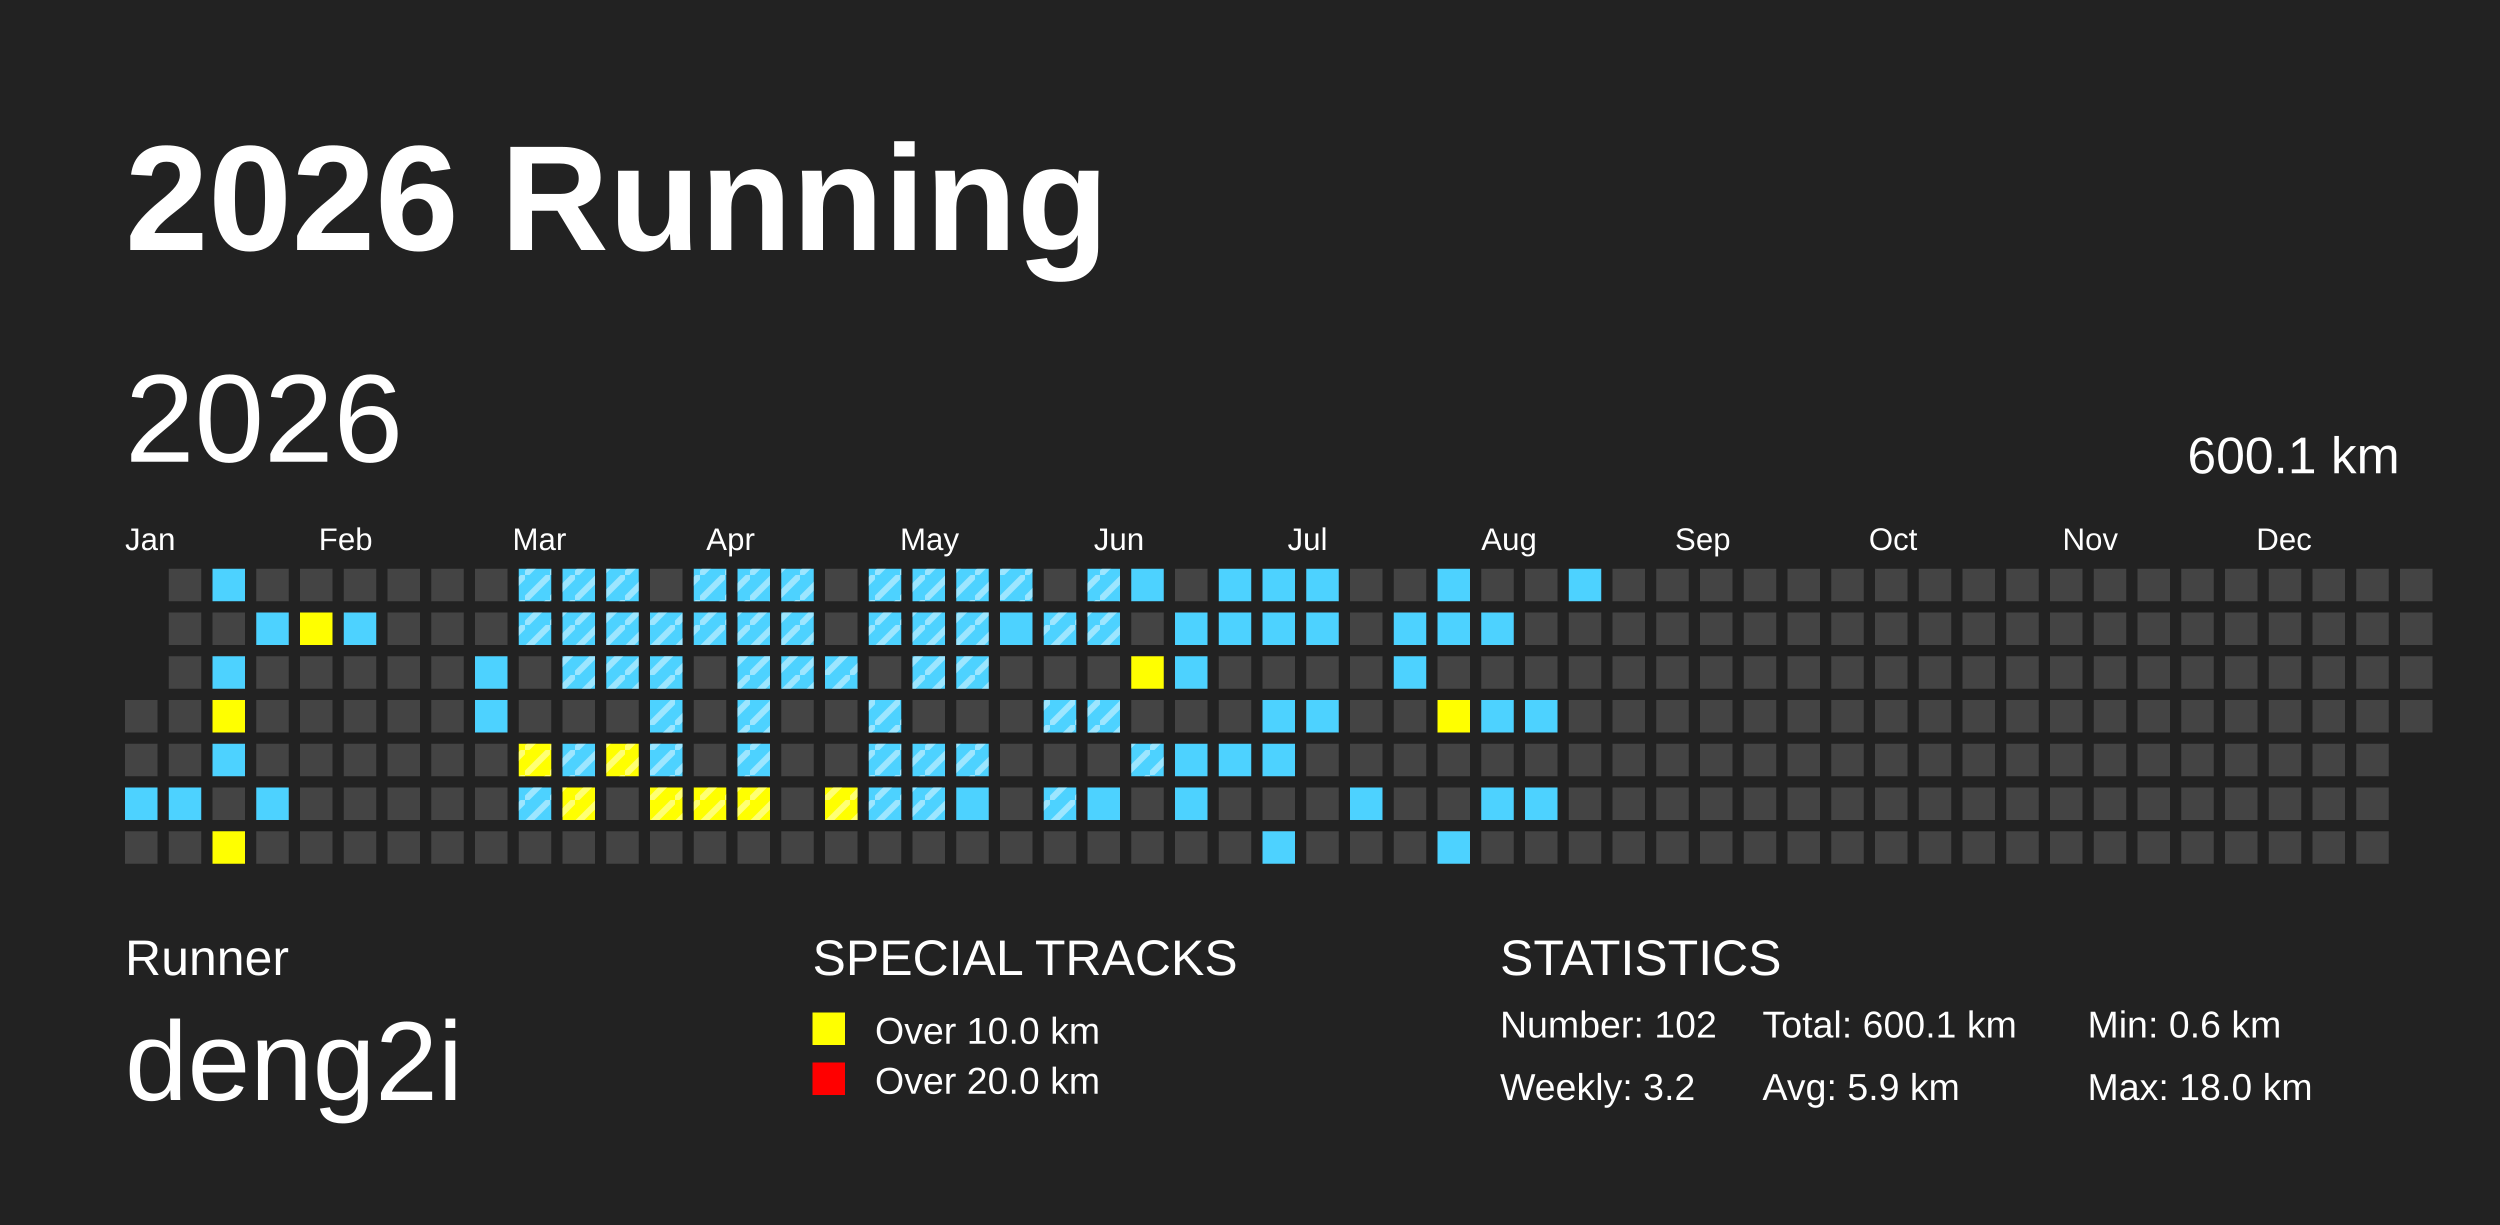
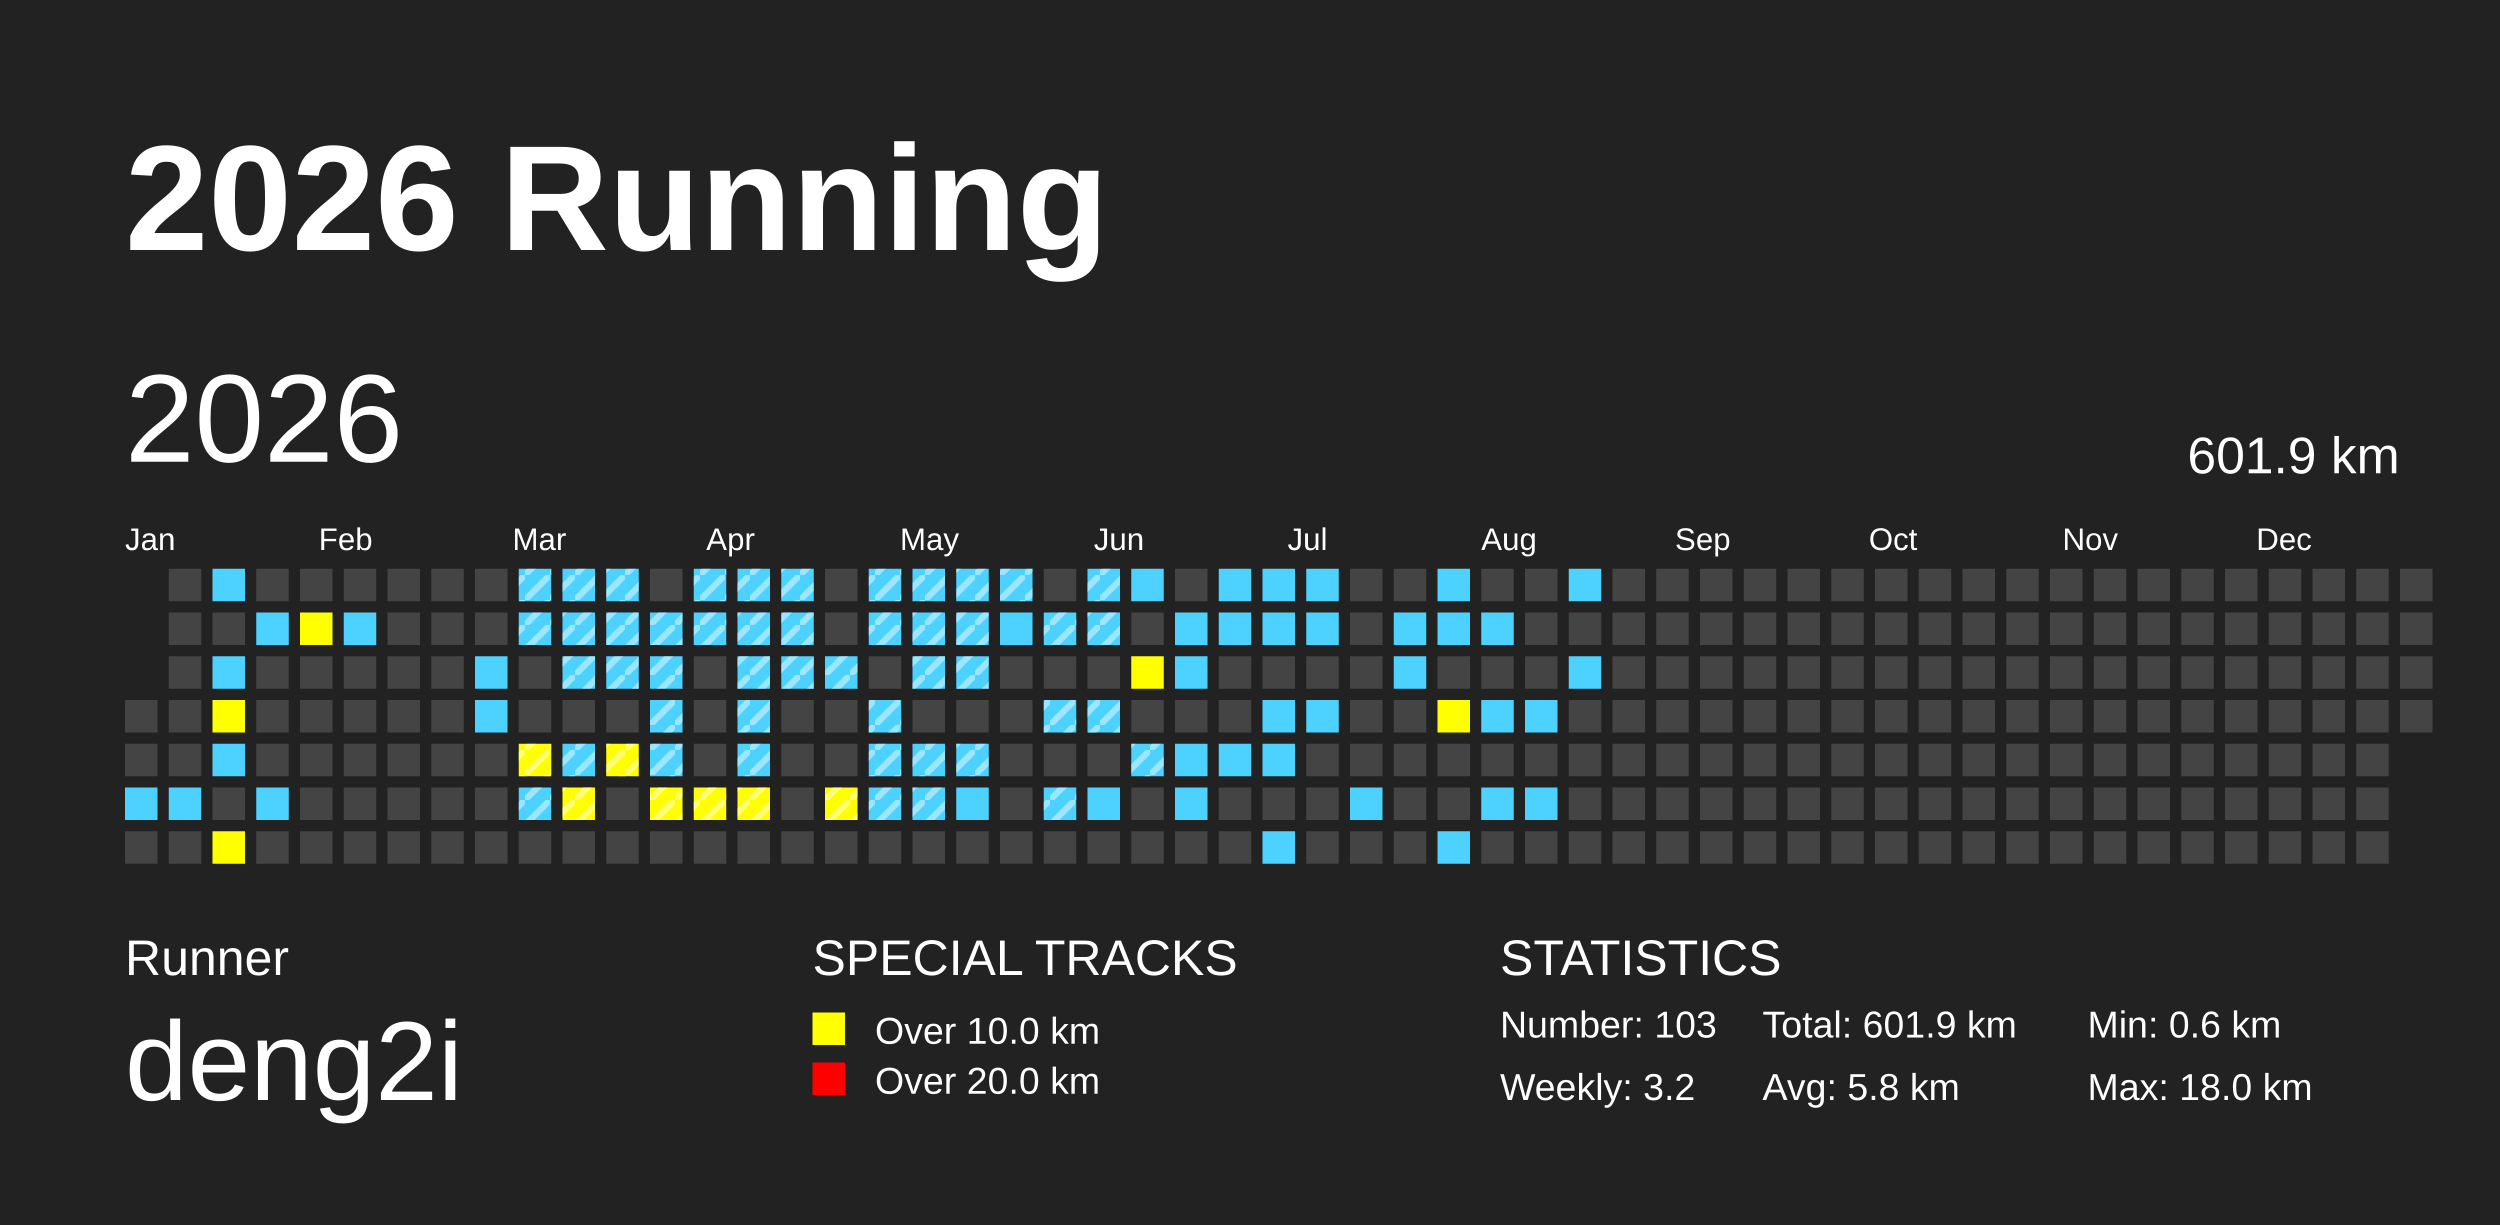
<svg xmlns="http://www.w3.org/2000/svg" baseProfile="full" height="98mm" version="1.1" viewBox="0,0,200,98" width="200mm">
  <defs>
    <pattern height="2" id="indoor-stripe" patternUnits="userSpaceOnUse" width="2">
      <line stroke="white" stroke-opacity="0.45" stroke-width="0.5" x1="0" x2="2" y1="2" y2="0" />
    </pattern>
  </defs>
  <rect fill="#222222" height="98" width="200" x="0" y="0" />
  <text fill="#FFFFFF" style="font-size:12px; font-family:Arial; font-weight:bold;" x="10" y="20">2026 Running</text>
  <text fill="#FFFFFF" style="font-size:4px; font-family:Arial" x="10" y="78">Runner</text>
  <text fill="#FFFFFF" style="font-size:9px; font-family:Arial" x="10" y="88">deng2i</text>
  <text fill="#FFFFFF" style="font-size:4px; font-family:Arial" x="65" y="78">SPECIAL TRACKS</text>
  <rect fill="yellow" height="2.6" width="2.6" x="65" y="81" />
  <text fill="#FFFFFF" style="font-size:3px; font-family:Arial" x="70" y="83.5">Over 10.0 km</text>
  <rect fill="red" height="2.6" width="2.6" x="65" y="85" />
  <text fill="#FFFFFF" style="font-size:3px; font-family:Arial" x="70" y="87.5">Over 20.0 km</text>
  <text fill="#FFFFFF" style="font-size:4px; font-family:Arial" x="120" y="78">STATISTICS</text>
-   <text fill="#FFFFFF" style="font-size:3px; font-family:Arial" x="120" y="83">Number: 102</text>
+   <text fill="#FFFFFF" style="font-size:3px; font-family:Arial" x="120" y="83">Number: 103</text>
  <text fill="#FFFFFF" style="font-size:3px; font-family:Arial" x="120" y="88">Weekly: 3.2</text>
-   <text fill="#FFFFFF" style="font-size:3px; font-family:Arial" x="141" y="83">Total: 600.1 km</text>
-   <text fill="#FFFFFF" style="font-size:3px; font-family:Arial" x="141" y="88">Avg: 5.9 km</text>
+   <text fill="#FFFFFF" style="font-size:3px; font-family:Arial" x="141" y="83">Total: 601.9 km</text>
+   <text fill="#FFFFFF" style="font-size:3px; font-family:Arial" x="141" y="88">Avg: 5.8 km</text>
  <text fill="#FFFFFF" style="font-size:3px; font-family:Arial" x="167" y="83">Min: 0.6 km</text>
  <text fill="#FFFFFF" style="font-size:3px; font-family:Arial" x="167" y="88">Max: 18.0 km</text>
  <text dominant-baseline="hanging" fill="#FFFFFF" style="font-size:10.0px; font-family:Arial;" x="10" y="30">2026</text>
-   <text dominant-baseline="hanging" fill="#FFFFFF" style="font-size:4.125px; font-family:Arial;" x="175" y="35">600.1 km</text>
+   <text dominant-baseline="hanging" fill="#FFFFFF" style="font-size:4.125px; font-family:Arial;" x="175" y="35">601.9 km</text>
  <text fill="#FFFFFF" style="font-size:2.5px; font-family:Arial" x="10.0" y="44">Jan</text>
  <text fill="#FFFFFF" style="font-size:2.5px; font-family:Arial" x="25.5" y="44">Feb</text>
  <text fill="#FFFFFF" style="font-size:2.5px; font-family:Arial" x="41.0" y="44">Mar</text>
  <text fill="#FFFFFF" style="font-size:2.5px; font-family:Arial" x="56.5" y="44">Apr</text>
  <text fill="#FFFFFF" style="font-size:2.5px; font-family:Arial" x="72.0" y="44">May</text>
  <text fill="#FFFFFF" style="font-size:2.5px; font-family:Arial" x="87.5" y="44">Jun</text>
  <text fill="#FFFFFF" style="font-size:2.5px; font-family:Arial" x="103.0" y="44">Jul</text>
  <text fill="#FFFFFF" style="font-size:2.5px; font-family:Arial" x="118.5" y="44">Aug</text>
  <text fill="#FFFFFF" style="font-size:2.5px; font-family:Arial" x="134.0" y="44">Sep</text>
  <text fill="#FFFFFF" style="font-size:2.5px; font-family:Arial" x="149.5" y="44">Oct</text>
  <text fill="#FFFFFF" style="font-size:2.5px; font-family:Arial" x="165.0" y="44">Nov</text>
  <text fill="#FFFFFF" style="font-size:2.5px; font-family:Arial" x="180.5" y="44">Dec</text>
  <rect fill="#444444" height="2.6" width="2.6" x="10.0" y="56.0" />
  <rect fill="#444444" height="2.6" width="2.6" x="10.0" y="59.5" />
  <rect fill="#4DD2FF" height="2.6" width="2.6" x="10.0" y="63.0" />
  <rect fill="#444444" height="2.6" width="2.6" x="10.0" y="66.5" />
  <rect fill="#444444" height="2.6" width="2.6" x="13.5" y="45.5" />
  <rect fill="#444444" height="2.6" width="2.6" x="13.5" y="49.0" />
  <rect fill="#444444" height="2.6" width="2.6" x="13.5" y="52.5" />
  <rect fill="#444444" height="2.6" width="2.6" x="13.5" y="56.0" />
  <rect fill="#444444" height="2.6" width="2.6" x="13.5" y="59.5" />
  <rect fill="#4DD2FF" height="2.6" width="2.6" x="13.5" y="63.0" />
  <rect fill="#444444" height="2.6" width="2.6" x="13.5" y="66.5" />
  <rect fill="#4DD2FF" height="2.6" width="2.6" x="17.0" y="45.5" />
  <rect fill="#444444" height="2.6" width="2.6" x="17.0" y="49.0" />
  <rect fill="#4DD2FF" height="2.6" width="2.6" x="17.0" y="52.5" />
  <rect fill="yellow" height="2.6" width="2.6" x="17.0" y="56.0" />
  <rect fill="#4DD2FF" height="2.6" width="2.6" x="17.0" y="59.5" />
  <rect fill="#444444" height="2.6" width="2.6" x="17.0" y="63.0" />
  <rect fill="yellow" height="2.6" width="2.6" x="17.0" y="66.5" />
  <rect fill="#444444" height="2.6" width="2.6" x="20.5" y="45.5" />
  <rect fill="#4DD2FF" height="2.6" width="2.6" x="20.5" y="49.0" />
  <rect fill="#444444" height="2.6" width="2.6" x="20.5" y="52.5" />
  <rect fill="#444444" height="2.6" width="2.6" x="20.5" y="56.0" />
  <rect fill="#444444" height="2.6" width="2.6" x="20.5" y="59.5" />
  <rect fill="#4DD2FF" height="2.6" width="2.6" x="20.5" y="63.0" />
  <rect fill="#444444" height="2.6" width="2.6" x="20.5" y="66.5" />
  <rect fill="#444444" height="2.6" width="2.6" x="24.0" y="45.5" />
  <rect fill="yellow" height="2.6" width="2.6" x="24.0" y="49.0" />
  <rect fill="#444444" height="2.6" width="2.6" x="24.0" y="52.5" />
  <rect fill="#444444" height="2.6" width="2.6" x="24.0" y="56.0" />
  <rect fill="#444444" height="2.6" width="2.6" x="24.0" y="59.5" />
  <rect fill="#444444" height="2.6" width="2.6" x="24.0" y="63.0" />
  <rect fill="#444444" height="2.6" width="2.6" x="24.0" y="66.5" />
  <rect fill="#444444" height="2.6" width="2.6" x="27.5" y="45.5" />
  <rect fill="#4DD2FF" height="2.6" width="2.6" x="27.5" y="49.0" />
  <rect fill="#444444" height="2.6" width="2.6" x="27.5" y="52.5" />
  <rect fill="#444444" height="2.6" width="2.6" x="27.5" y="56.0" />
  <rect fill="#444444" height="2.6" width="2.6" x="27.5" y="59.5" />
  <rect fill="#444444" height="2.6" width="2.6" x="27.5" y="63.0" />
  <rect fill="#444444" height="2.6" width="2.6" x="27.5" y="66.5" />
  <rect fill="#444444" height="2.6" width="2.6" x="31.0" y="45.5" />
  <rect fill="#444444" height="2.6" width="2.6" x="31.0" y="49.0" />
  <rect fill="#444444" height="2.6" width="2.6" x="31.0" y="52.5" />
  <rect fill="#444444" height="2.6" width="2.6" x="31.0" y="56.0" />
  <rect fill="#444444" height="2.6" width="2.6" x="31.0" y="59.5" />
  <rect fill="#444444" height="2.6" width="2.6" x="31.0" y="63.0" />
  <rect fill="#444444" height="2.6" width="2.6" x="31.0" y="66.5" />
  <rect fill="#444444" height="2.6" width="2.6" x="34.5" y="45.5" />
  <rect fill="#444444" height="2.6" width="2.6" x="34.5" y="49.0" />
  <rect fill="#444444" height="2.6" width="2.6" x="34.5" y="52.5" />
  <rect fill="#444444" height="2.6" width="2.6" x="34.5" y="56.0" />
  <rect fill="#444444" height="2.6" width="2.6" x="34.5" y="59.5" />
  <rect fill="#444444" height="2.6" width="2.6" x="34.5" y="63.0" />
  <rect fill="#444444" height="2.6" width="2.6" x="34.5" y="66.5" />
  <rect fill="#444444" height="2.6" width="2.6" x="38.0" y="45.5" />
  <rect fill="#444444" height="2.6" width="2.6" x="38.0" y="49.0" />
  <rect fill="#4DD2FF" height="2.6" width="2.6" x="38.0" y="52.5" />
  <rect fill="#4DD2FF" height="2.6" width="2.6" x="38.0" y="56.0" />
  <rect fill="#444444" height="2.6" width="2.6" x="38.0" y="59.5" />
  <rect fill="#444444" height="2.6" width="2.6" x="38.0" y="63.0" />
  <rect fill="#444444" height="2.6" width="2.6" x="38.0" y="66.5" />
  <rect fill="#4DD2FF" height="2.6" width="2.6" x="41.5" y="45.5" />
  <rect fill="url(#indoor-stripe)" height="2.6" style="pointer-events: none;" width="2.6" x="41.5" y="45.5" />
  <rect fill="#4DD2FF" height="2.6" width="2.6" x="41.5" y="49.0" />
  <rect fill="url(#indoor-stripe)" height="2.6" style="pointer-events: none;" width="2.6" x="41.5" y="49.0" />
  <rect fill="#444444" height="2.6" width="2.6" x="41.5" y="52.5" />
  <rect fill="#444444" height="2.6" width="2.6" x="41.5" y="56.0" />
  <rect fill="yellow" height="2.6" width="2.6" x="41.5" y="59.5" />
  <rect fill="url(#indoor-stripe)" height="2.6" style="pointer-events: none;" width="2.6" x="41.5" y="59.5" />
  <rect fill="#4DD2FF" height="2.6" width="2.6" x="41.5" y="63.0" />
  <rect fill="url(#indoor-stripe)" height="2.6" style="pointer-events: none;" width="2.6" x="41.5" y="63.0" />
  <rect fill="#444444" height="2.6" width="2.6" x="41.5" y="66.5" />
  <rect fill="#4DD2FF" height="2.6" width="2.6" x="45.0" y="45.5" />
  <rect fill="url(#indoor-stripe)" height="2.6" style="pointer-events: none;" width="2.6" x="45.0" y="45.5" />
  <rect fill="#4DD2FF" height="2.6" width="2.6" x="45.0" y="49.0" />
  <rect fill="url(#indoor-stripe)" height="2.6" style="pointer-events: none;" width="2.6" x="45.0" y="49.0" />
  <rect fill="#4DD2FF" height="2.6" width="2.6" x="45.0" y="52.5" />
  <rect fill="url(#indoor-stripe)" height="2.6" style="pointer-events: none;" width="2.6" x="45.0" y="52.5" />
  <rect fill="#444444" height="2.6" width="2.6" x="45.0" y="56.0" />
  <rect fill="#4DD2FF" height="2.6" width="2.6" x="45.0" y="59.5" />
  <rect fill="url(#indoor-stripe)" height="2.6" style="pointer-events: none;" width="2.6" x="45.0" y="59.5" />
  <rect fill="yellow" height="2.6" width="2.6" x="45.0" y="63.0" />
  <rect fill="url(#indoor-stripe)" height="2.6" style="pointer-events: none;" width="2.6" x="45.0" y="63.0" />
  <rect fill="#444444" height="2.6" width="2.6" x="45.0" y="66.5" />
  <rect fill="#4DD2FF" height="2.6" width="2.6" x="48.5" y="45.5" />
  <rect fill="url(#indoor-stripe)" height="2.6" style="pointer-events: none;" width="2.6" x="48.5" y="45.5" />
  <rect fill="#4DD2FF" height="2.6" width="2.6" x="48.5" y="49.0" />
  <rect fill="url(#indoor-stripe)" height="2.6" style="pointer-events: none;" width="2.6" x="48.5" y="49.0" />
  <rect fill="#4DD2FF" height="2.6" width="2.6" x="48.5" y="52.5" />
  <rect fill="url(#indoor-stripe)" height="2.6" style="pointer-events: none;" width="2.6" x="48.5" y="52.5" />
  <rect fill="#444444" height="2.6" width="2.6" x="48.5" y="56.0" />
  <rect fill="yellow" height="2.6" width="2.6" x="48.5" y="59.5" />
  <rect fill="url(#indoor-stripe)" height="2.6" style="pointer-events: none;" width="2.6" x="48.5" y="59.5" />
  <rect fill="#444444" height="2.6" width="2.6" x="48.5" y="63.0" />
  <rect fill="#444444" height="2.6" width="2.6" x="48.5" y="66.5" />
  <rect fill="#444444" height="2.6" width="2.6" x="52.0" y="45.5" />
  <rect fill="#4DD2FF" height="2.6" width="2.6" x="52.0" y="49.0" />
  <rect fill="url(#indoor-stripe)" height="2.6" style="pointer-events: none;" width="2.6" x="52.0" y="49.0" />
  <rect fill="#4DD2FF" height="2.6" width="2.6" x="52.0" y="52.5" />
  <rect fill="url(#indoor-stripe)" height="2.6" style="pointer-events: none;" width="2.6" x="52.0" y="52.5" />
  <rect fill="#4DD2FF" height="2.6" width="2.6" x="52.0" y="56.0" />
  <rect fill="url(#indoor-stripe)" height="2.6" style="pointer-events: none;" width="2.6" x="52.0" y="56.0" />
  <rect fill="#4DD2FF" height="2.6" width="2.6" x="52.0" y="59.5" />
  <rect fill="url(#indoor-stripe)" height="2.6" style="pointer-events: none;" width="2.6" x="52.0" y="59.5" />
  <rect fill="yellow" height="2.6" width="2.6" x="52.0" y="63.0" />
  <rect fill="url(#indoor-stripe)" height="2.6" style="pointer-events: none;" width="2.6" x="52.0" y="63.0" />
  <rect fill="#444444" height="2.6" width="2.6" x="52.0" y="66.5" />
  <rect fill="#4DD2FF" height="2.6" width="2.6" x="55.5" y="45.5" />
  <rect fill="url(#indoor-stripe)" height="2.6" style="pointer-events: none;" width="2.6" x="55.5" y="45.5" />
  <rect fill="#4DD2FF" height="2.6" width="2.6" x="55.5" y="49.0" />
  <rect fill="url(#indoor-stripe)" height="2.6" style="pointer-events: none;" width="2.6" x="55.5" y="49.0" />
  <rect fill="#444444" height="2.6" width="2.6" x="55.5" y="52.5" />
  <rect fill="#444444" height="2.6" width="2.6" x="55.5" y="56.0" />
  <rect fill="#444444" height="2.6" width="2.6" x="55.5" y="59.5" />
  <rect fill="yellow" height="2.6" width="2.6" x="55.5" y="63.0" />
  <rect fill="url(#indoor-stripe)" height="2.6" style="pointer-events: none;" width="2.6" x="55.5" y="63.0" />
  <rect fill="#444444" height="2.6" width="2.6" x="55.5" y="66.5" />
  <rect fill="#4DD2FF" height="2.6" width="2.6" x="59.0" y="45.5" />
  <rect fill="url(#indoor-stripe)" height="2.6" style="pointer-events: none;" width="2.6" x="59.0" y="45.5" />
  <rect fill="#4DD2FF" height="2.6" width="2.6" x="59.0" y="49.0" />
  <rect fill="url(#indoor-stripe)" height="2.6" style="pointer-events: none;" width="2.6" x="59.0" y="49.0" />
  <rect fill="#4DD2FF" height="2.6" width="2.6" x="59.0" y="52.5" />
  <rect fill="url(#indoor-stripe)" height="2.6" style="pointer-events: none;" width="2.6" x="59.0" y="52.5" />
  <rect fill="#4DD2FF" height="2.6" width="2.6" x="59.0" y="56.0" />
  <rect fill="url(#indoor-stripe)" height="2.6" style="pointer-events: none;" width="2.6" x="59.0" y="56.0" />
  <rect fill="#4DD2FF" height="2.6" width="2.6" x="59.0" y="59.5" />
  <rect fill="url(#indoor-stripe)" height="2.6" style="pointer-events: none;" width="2.6" x="59.0" y="59.5" />
  <rect fill="yellow" height="2.6" width="2.6" x="59.0" y="63.0" />
  <rect fill="url(#indoor-stripe)" height="2.6" style="pointer-events: none;" width="2.6" x="59.0" y="63.0" />
  <rect fill="#444444" height="2.6" width="2.6" x="59.0" y="66.5" />
  <rect fill="#4DD2FF" height="2.6" width="2.6" x="62.5" y="45.5" />
  <rect fill="url(#indoor-stripe)" height="2.6" style="pointer-events: none;" width="2.6" x="62.5" y="45.5" />
  <rect fill="#4DD2FF" height="2.6" width="2.6" x="62.5" y="49.0" />
  <rect fill="url(#indoor-stripe)" height="2.6" style="pointer-events: none;" width="2.6" x="62.5" y="49.0" />
  <rect fill="#4DD2FF" height="2.6" width="2.6" x="62.5" y="52.5" />
  <rect fill="url(#indoor-stripe)" height="2.6" style="pointer-events: none;" width="2.6" x="62.5" y="52.5" />
  <rect fill="#444444" height="2.6" width="2.6" x="62.5" y="56.0" />
  <rect fill="#444444" height="2.6" width="2.6" x="62.5" y="59.5" />
  <rect fill="#444444" height="2.6" width="2.6" x="62.5" y="63.0" />
  <rect fill="#444444" height="2.6" width="2.6" x="62.5" y="66.5" />
  <rect fill="#444444" height="2.6" width="2.6" x="66.0" y="45.5" />
  <rect fill="#444444" height="2.6" width="2.6" x="66.0" y="49.0" />
  <rect fill="#4DD2FF" height="2.6" width="2.6" x="66.0" y="52.5" />
  <rect fill="url(#indoor-stripe)" height="2.6" style="pointer-events: none;" width="2.6" x="66.0" y="52.5" />
  <rect fill="#444444" height="2.6" width="2.6" x="66.0" y="56.0" />
  <rect fill="#444444" height="2.6" width="2.6" x="66.0" y="59.5" />
  <rect fill="yellow" height="2.6" width="2.6" x="66.0" y="63.0" />
  <rect fill="url(#indoor-stripe)" height="2.6" style="pointer-events: none;" width="2.6" x="66.0" y="63.0" />
  <rect fill="#444444" height="2.6" width="2.6" x="66.0" y="66.5" />
  <rect fill="#4DD2FF" height="2.6" width="2.6" x="69.5" y="45.5" />
  <rect fill="url(#indoor-stripe)" height="2.6" style="pointer-events: none;" width="2.6" x="69.5" y="45.5" />
  <rect fill="#4DD2FF" height="2.6" width="2.6" x="69.5" y="49.0" />
  <rect fill="url(#indoor-stripe)" height="2.6" style="pointer-events: none;" width="2.6" x="69.5" y="49.0" />
  <rect fill="#444444" height="2.6" width="2.6" x="69.5" y="52.5" />
  <rect fill="#4DD2FF" height="2.6" width="2.6" x="69.5" y="56.0" />
  <rect fill="url(#indoor-stripe)" height="2.6" style="pointer-events: none;" width="2.6" x="69.5" y="56.0" />
  <rect fill="#4DD2FF" height="2.6" width="2.6" x="69.5" y="59.5" />
  <rect fill="url(#indoor-stripe)" height="2.6" style="pointer-events: none;" width="2.6" x="69.5" y="59.5" />
  <rect fill="#4DD2FF" height="2.6" width="2.6" x="69.5" y="63.0" />
  <rect fill="url(#indoor-stripe)" height="2.6" style="pointer-events: none;" width="2.6" x="69.5" y="63.0" />
  <rect fill="#444444" height="2.6" width="2.6" x="69.5" y="66.5" />
  <rect fill="#4DD2FF" height="2.6" width="2.6" x="73.0" y="45.5" />
  <rect fill="url(#indoor-stripe)" height="2.6" style="pointer-events: none;" width="2.6" x="73.0" y="45.5" />
  <rect fill="#4DD2FF" height="2.6" width="2.6" x="73.0" y="49.0" />
  <rect fill="url(#indoor-stripe)" height="2.6" style="pointer-events: none;" width="2.6" x="73.0" y="49.0" />
  <rect fill="#4DD2FF" height="2.6" width="2.6" x="73.0" y="52.5" />
  <rect fill="url(#indoor-stripe)" height="2.6" style="pointer-events: none;" width="2.6" x="73.0" y="52.5" />
  <rect fill="#444444" height="2.6" width="2.6" x="73.0" y="56.0" />
  <rect fill="#4DD2FF" height="2.6" width="2.6" x="73.0" y="59.5" />
  <rect fill="url(#indoor-stripe)" height="2.6" style="pointer-events: none;" width="2.6" x="73.0" y="59.5" />
  <rect fill="#4DD2FF" height="2.6" width="2.6" x="73.0" y="63.0" />
  <rect fill="url(#indoor-stripe)" height="2.6" style="pointer-events: none;" width="2.6" x="73.0" y="63.0" />
  <rect fill="#444444" height="2.6" width="2.6" x="73.0" y="66.5" />
  <rect fill="#4DD2FF" height="2.6" width="2.6" x="76.5" y="45.5" />
  <rect fill="url(#indoor-stripe)" height="2.6" style="pointer-events: none;" width="2.6" x="76.5" y="45.5" />
  <rect fill="#4DD2FF" height="2.6" width="2.6" x="76.5" y="49.0" />
  <rect fill="url(#indoor-stripe)" height="2.6" style="pointer-events: none;" width="2.6" x="76.5" y="49.0" />
  <rect fill="#4DD2FF" height="2.6" width="2.6" x="76.5" y="52.5" />
  <rect fill="url(#indoor-stripe)" height="2.6" style="pointer-events: none;" width="2.6" x="76.5" y="52.5" />
  <rect fill="#444444" height="2.6" width="2.6" x="76.5" y="56.0" />
  <rect fill="#4DD2FF" height="2.6" width="2.6" x="76.5" y="59.5" />
  <rect fill="url(#indoor-stripe)" height="2.6" style="pointer-events: none;" width="2.6" x="76.5" y="59.5" />
  <rect fill="#4DD2FF" height="2.6" width="2.6" x="76.5" y="63.0" />
  <rect fill="#444444" height="2.6" width="2.6" x="76.5" y="66.5" />
  <rect fill="#4DD2FF" height="2.6" width="2.6" x="80.0" y="45.5" />
  <rect fill="url(#indoor-stripe)" height="2.6" style="pointer-events: none;" width="2.6" x="80.0" y="45.5" />
  <rect fill="#4DD2FF" height="2.6" width="2.6" x="80.0" y="49.0" />
  <rect fill="#444444" height="2.6" width="2.6" x="80.0" y="52.5" />
  <rect fill="#444444" height="2.6" width="2.6" x="80.0" y="56.0" />
  <rect fill="#444444" height="2.6" width="2.6" x="80.0" y="59.5" />
  <rect fill="#444444" height="2.6" width="2.6" x="80.0" y="63.0" />
  <rect fill="#444444" height="2.6" width="2.6" x="80.0" y="66.5" />
  <rect fill="#444444" height="2.6" width="2.6" x="83.5" y="45.5" />
  <rect fill="#4DD2FF" height="2.6" width="2.6" x="83.5" y="49.0" />
  <rect fill="url(#indoor-stripe)" height="2.6" style="pointer-events: none;" width="2.6" x="83.5" y="49.0" />
  <rect fill="#444444" height="2.6" width="2.6" x="83.5" y="52.5" />
  <rect fill="#4DD2FF" height="2.6" width="2.6" x="83.5" y="56.0" />
  <rect fill="url(#indoor-stripe)" height="2.6" style="pointer-events: none;" width="2.6" x="83.5" y="56.0" />
  <rect fill="#444444" height="2.6" width="2.6" x="83.5" y="59.5" />
  <rect fill="#4DD2FF" height="2.6" width="2.6" x="83.5" y="63.0" />
  <rect fill="url(#indoor-stripe)" height="2.6" style="pointer-events: none;" width="2.6" x="83.5" y="63.0" />
  <rect fill="#444444" height="2.6" width="2.6" x="83.5" y="66.5" />
  <rect fill="#4DD2FF" height="2.6" width="2.6" x="87.0" y="45.5" />
  <rect fill="url(#indoor-stripe)" height="2.6" style="pointer-events: none;" width="2.6" x="87.0" y="45.5" />
  <rect fill="#4DD2FF" height="2.6" width="2.6" x="87.0" y="49.0" />
  <rect fill="url(#indoor-stripe)" height="2.6" style="pointer-events: none;" width="2.6" x="87.0" y="49.0" />
  <rect fill="#444444" height="2.6" width="2.6" x="87.0" y="52.5" />
  <rect fill="#4DD2FF" height="2.6" width="2.6" x="87.0" y="56.0" />
  <rect fill="url(#indoor-stripe)" height="2.6" style="pointer-events: none;" width="2.6" x="87.0" y="56.0" />
  <rect fill="#444444" height="2.6" width="2.6" x="87.0" y="59.5" />
  <rect fill="#4DD2FF" height="2.6" width="2.6" x="87.0" y="63.0" />
  <rect fill="#444444" height="2.6" width="2.6" x="87.0" y="66.5" />
  <rect fill="#4DD2FF" height="2.6" width="2.6" x="90.5" y="45.5" />
  <rect fill="#444444" height="2.6" width="2.6" x="90.5" y="49.0" />
  <rect fill="yellow" height="2.6" width="2.6" x="90.5" y="52.5" />
  <rect fill="#444444" height="2.6" width="2.6" x="90.5" y="56.0" />
  <rect fill="#4DD2FF" height="2.6" width="2.6" x="90.5" y="59.5" />
  <rect fill="url(#indoor-stripe)" height="2.6" style="pointer-events: none;" width="2.6" x="90.5" y="59.5" />
  <rect fill="#444444" height="2.6" width="2.6" x="90.5" y="63.0" />
  <rect fill="#444444" height="2.6" width="2.6" x="90.5" y="66.5" />
  <rect fill="#444444" height="2.6" width="2.6" x="94.0" y="45.5" />
  <rect fill="#4DD2FF" height="2.6" width="2.6" x="94.0" y="49.0" />
  <rect fill="#4DD2FF" height="2.6" width="2.6" x="94.0" y="52.5" />
  <rect fill="#444444" height="2.6" width="2.6" x="94.0" y="56.0" />
  <rect fill="#4DD2FF" height="2.6" width="2.6" x="94.0" y="59.5" />
  <rect fill="#4DD2FF" height="2.6" width="2.6" x="94.0" y="63.0" />
  <rect fill="#444444" height="2.6" width="2.6" x="94.0" y="66.5" />
  <rect fill="#4DD2FF" height="2.6" width="2.6" x="97.5" y="45.5" />
  <rect fill="#4DD2FF" height="2.6" width="2.6" x="97.5" y="49.0" />
  <rect fill="#444444" height="2.6" width="2.6" x="97.5" y="52.5" />
  <rect fill="#444444" height="2.6" width="2.6" x="97.5" y="56.0" />
  <rect fill="#4DD2FF" height="2.6" width="2.6" x="97.5" y="59.5" />
  <rect fill="#444444" height="2.6" width="2.6" x="97.5" y="63.0" />
  <rect fill="#444444" height="2.6" width="2.6" x="97.5" y="66.5" />
  <rect fill="#4DD2FF" height="2.6" width="2.6" x="101.0" y="45.5" />
  <rect fill="#4DD2FF" height="2.6" width="2.6" x="101.0" y="49.0" />
  <rect fill="#444444" height="2.6" width="2.6" x="101.0" y="52.5" />
  <rect fill="#4DD2FF" height="2.6" width="2.6" x="101.0" y="56.0" />
  <rect fill="#4DD2FF" height="2.6" width="2.6" x="101.0" y="59.5" />
  <rect fill="#444444" height="2.6" width="2.6" x="101.0" y="63.0" />
  <rect fill="#4DD2FF" height="2.6" width="2.6" x="101.0" y="66.5" />
  <rect fill="#4DD2FF" height="2.6" width="2.6" x="104.5" y="45.5" />
  <rect fill="#4DD2FF" height="2.6" width="2.6" x="104.5" y="49.0" />
  <rect fill="#444444" height="2.6" width="2.6" x="104.5" y="52.5" />
  <rect fill="#4DD2FF" height="2.6" width="2.6" x="104.5" y="56.0" />
  <rect fill="#444444" height="2.6" width="2.6" x="104.5" y="59.5" />
  <rect fill="#444444" height="2.6" width="2.6" x="104.5" y="63.0" />
  <rect fill="#444444" height="2.6" width="2.6" x="104.5" y="66.5" />
  <rect fill="#444444" height="2.6" width="2.6" x="108.0" y="45.5" />
  <rect fill="#444444" height="2.6" width="2.6" x="108.0" y="49.0" />
  <rect fill="#444444" height="2.6" width="2.6" x="108.0" y="52.5" />
  <rect fill="#444444" height="2.6" width="2.6" x="108.0" y="56.0" />
  <rect fill="#444444" height="2.6" width="2.6" x="108.0" y="59.5" />
  <rect fill="#4DD2FF" height="2.6" width="2.6" x="108.0" y="63.0" />
  <rect fill="#444444" height="2.6" width="2.6" x="108.0" y="66.5" />
  <rect fill="#444444" height="2.6" width="2.6" x="111.5" y="45.5" />
  <rect fill="#4DD2FF" height="2.6" width="2.6" x="111.5" y="49.0" />
  <rect fill="#4DD2FF" height="2.6" width="2.6" x="111.5" y="52.5" />
  <rect fill="#444444" height="2.6" width="2.6" x="111.5" y="56.0" />
  <rect fill="#444444" height="2.6" width="2.6" x="111.5" y="59.5" />
  <rect fill="#444444" height="2.6" width="2.6" x="111.5" y="63.0" />
  <rect fill="#444444" height="2.6" width="2.6" x="111.5" y="66.5" />
  <rect fill="#4DD2FF" height="2.6" width="2.6" x="115.0" y="45.5" />
  <rect fill="#4DD2FF" height="2.6" width="2.6" x="115.0" y="49.0" />
  <rect fill="#444444" height="2.6" width="2.6" x="115.0" y="52.5" />
  <rect fill="yellow" height="2.6" width="2.6" x="115.0" y="56.0" />
  <rect fill="#444444" height="2.6" width="2.6" x="115.0" y="59.5" />
  <rect fill="#444444" height="2.6" width="2.6" x="115.0" y="63.0" />
  <rect fill="#4DD2FF" height="2.6" width="2.6" x="115.0" y="66.5" />
  <rect fill="#444444" height="2.6" width="2.6" x="118.5" y="45.5" />
  <rect fill="#4DD2FF" height="2.6" width="2.6" x="118.5" y="49.0" />
  <rect fill="#444444" height="2.6" width="2.6" x="118.5" y="52.5" />
  <rect fill="#4DD2FF" height="2.6" width="2.6" x="118.5" y="56.0" />
  <rect fill="#444444" height="2.6" width="2.6" x="118.5" y="59.5" />
  <rect fill="#4DD2FF" height="2.6" width="2.6" x="118.5" y="63.0" />
  <rect fill="#444444" height="2.6" width="2.6" x="118.5" y="66.5" />
  <rect fill="#444444" height="2.6" width="2.6" x="122.0" y="45.5" />
  <rect fill="#444444" height="2.6" width="2.6" x="122.0" y="49.0" />
  <rect fill="#444444" height="2.6" width="2.6" x="122.0" y="52.5" />
  <rect fill="#4DD2FF" height="2.6" width="2.6" x="122.0" y="56.0" />
  <rect fill="#444444" height="2.6" width="2.6" x="122.0" y="59.5" />
  <rect fill="#4DD2FF" height="2.6" width="2.6" x="122.0" y="63.0" />
  <rect fill="#444444" height="2.6" width="2.6" x="122.0" y="66.5" />
  <rect fill="#4DD2FF" height="2.6" width="2.6" x="125.5" y="45.5" />
  <rect fill="#444444" height="2.6" width="2.6" x="125.5" y="49.0" />
-   <rect fill="#444444" height="2.6" width="2.6" x="125.5" y="52.5" />
+   <rect fill="#4DD2FF" height="2.6" width="2.6" x="125.5" y="52.5" />
  <rect fill="#444444" height="2.6" width="2.6" x="125.5" y="56.0" />
  <rect fill="#444444" height="2.6" width="2.6" x="125.5" y="59.5" />
  <rect fill="#444444" height="2.6" width="2.6" x="125.5" y="63.0" />
  <rect fill="#444444" height="2.6" width="2.6" x="125.5" y="66.5" />
  <rect fill="#444444" height="2.6" width="2.6" x="129.0" y="45.5" />
  <rect fill="#444444" height="2.6" width="2.6" x="129.0" y="49.0" />
  <rect fill="#444444" height="2.6" width="2.6" x="129.0" y="52.5" />
  <rect fill="#444444" height="2.6" width="2.6" x="129.0" y="56.0" />
  <rect fill="#444444" height="2.6" width="2.6" x="129.0" y="59.5" />
  <rect fill="#444444" height="2.6" width="2.6" x="129.0" y="63.0" />
  <rect fill="#444444" height="2.6" width="2.6" x="129.0" y="66.5" />
  <rect fill="#444444" height="2.6" width="2.6" x="132.5" y="45.5" />
  <rect fill="#444444" height="2.6" width="2.6" x="132.5" y="49.0" />
  <rect fill="#444444" height="2.6" width="2.6" x="132.5" y="52.5" />
  <rect fill="#444444" height="2.6" width="2.6" x="132.5" y="56.0" />
  <rect fill="#444444" height="2.6" width="2.6" x="132.5" y="59.5" />
  <rect fill="#444444" height="2.6" width="2.6" x="132.5" y="63.0" />
  <rect fill="#444444" height="2.6" width="2.6" x="132.5" y="66.5" />
  <rect fill="#444444" height="2.6" width="2.6" x="136.0" y="45.5" />
  <rect fill="#444444" height="2.6" width="2.6" x="136.0" y="49.0" />
  <rect fill="#444444" height="2.6" width="2.6" x="136.0" y="52.5" />
  <rect fill="#444444" height="2.6" width="2.6" x="136.0" y="56.0" />
  <rect fill="#444444" height="2.6" width="2.6" x="136.0" y="59.5" />
  <rect fill="#444444" height="2.6" width="2.6" x="136.0" y="63.0" />
  <rect fill="#444444" height="2.6" width="2.6" x="136.0" y="66.5" />
  <rect fill="#444444" height="2.6" width="2.6" x="139.5" y="45.5" />
  <rect fill="#444444" height="2.6" width="2.6" x="139.5" y="49.0" />
  <rect fill="#444444" height="2.6" width="2.6" x="139.5" y="52.5" />
  <rect fill="#444444" height="2.6" width="2.6" x="139.5" y="56.0" />
  <rect fill="#444444" height="2.6" width="2.6" x="139.5" y="59.5" />
  <rect fill="#444444" height="2.6" width="2.6" x="139.5" y="63.0" />
  <rect fill="#444444" height="2.6" width="2.6" x="139.5" y="66.5" />
  <rect fill="#444444" height="2.6" width="2.6" x="143.0" y="45.5" />
  <rect fill="#444444" height="2.6" width="2.6" x="143.0" y="49.0" />
  <rect fill="#444444" height="2.6" width="2.6" x="143.0" y="52.5" />
  <rect fill="#444444" height="2.6" width="2.6" x="143.0" y="56.0" />
  <rect fill="#444444" height="2.6" width="2.6" x="143.0" y="59.5" />
  <rect fill="#444444" height="2.6" width="2.6" x="143.0" y="63.0" />
  <rect fill="#444444" height="2.6" width="2.6" x="143.0" y="66.5" />
  <rect fill="#444444" height="2.6" width="2.6" x="146.5" y="45.5" />
  <rect fill="#444444" height="2.6" width="2.6" x="146.5" y="49.0" />
  <rect fill="#444444" height="2.6" width="2.6" x="146.5" y="52.5" />
  <rect fill="#444444" height="2.6" width="2.6" x="146.5" y="56.0" />
  <rect fill="#444444" height="2.6" width="2.6" x="146.5" y="59.5" />
  <rect fill="#444444" height="2.6" width="2.6" x="146.5" y="63.0" />
  <rect fill="#444444" height="2.6" width="2.6" x="146.5" y="66.5" />
  <rect fill="#444444" height="2.6" width="2.6" x="150.0" y="45.5" />
  <rect fill="#444444" height="2.6" width="2.6" x="150.0" y="49.0" />
  <rect fill="#444444" height="2.6" width="2.6" x="150.0" y="52.5" />
  <rect fill="#444444" height="2.6" width="2.6" x="150.0" y="56.0" />
  <rect fill="#444444" height="2.6" width="2.6" x="150.0" y="59.5" />
  <rect fill="#444444" height="2.6" width="2.6" x="150.0" y="63.0" />
  <rect fill="#444444" height="2.6" width="2.6" x="150.0" y="66.5" />
  <rect fill="#444444" height="2.6" width="2.6" x="153.5" y="45.5" />
  <rect fill="#444444" height="2.6" width="2.6" x="153.5" y="49.0" />
  <rect fill="#444444" height="2.6" width="2.6" x="153.5" y="52.5" />
  <rect fill="#444444" height="2.6" width="2.6" x="153.5" y="56.0" />
  <rect fill="#444444" height="2.6" width="2.6" x="153.5" y="59.5" />
  <rect fill="#444444" height="2.6" width="2.6" x="153.5" y="63.0" />
  <rect fill="#444444" height="2.6" width="2.6" x="153.5" y="66.5" />
  <rect fill="#444444" height="2.6" width="2.6" x="157.0" y="45.5" />
  <rect fill="#444444" height="2.6" width="2.6" x="157.0" y="49.0" />
  <rect fill="#444444" height="2.6" width="2.6" x="157.0" y="52.5" />
  <rect fill="#444444" height="2.6" width="2.6" x="157.0" y="56.0" />
  <rect fill="#444444" height="2.6" width="2.6" x="157.0" y="59.5" />
  <rect fill="#444444" height="2.6" width="2.6" x="157.0" y="63.0" />
  <rect fill="#444444" height="2.6" width="2.6" x="157.0" y="66.5" />
  <rect fill="#444444" height="2.6" width="2.6" x="160.5" y="45.5" />
  <rect fill="#444444" height="2.6" width="2.6" x="160.5" y="49.0" />
  <rect fill="#444444" height="2.6" width="2.6" x="160.5" y="52.5" />
  <rect fill="#444444" height="2.6" width="2.6" x="160.5" y="56.0" />
  <rect fill="#444444" height="2.6" width="2.6" x="160.5" y="59.5" />
  <rect fill="#444444" height="2.6" width="2.6" x="160.5" y="63.0" />
  <rect fill="#444444" height="2.6" width="2.6" x="160.5" y="66.5" />
  <rect fill="#444444" height="2.6" width="2.6" x="164.0" y="45.5" />
  <rect fill="#444444" height="2.6" width="2.6" x="164.0" y="49.0" />
  <rect fill="#444444" height="2.6" width="2.6" x="164.0" y="52.5" />
  <rect fill="#444444" height="2.6" width="2.6" x="164.0" y="56.0" />
  <rect fill="#444444" height="2.6" width="2.6" x="164.0" y="59.5" />
  <rect fill="#444444" height="2.6" width="2.6" x="164.0" y="63.0" />
  <rect fill="#444444" height="2.6" width="2.6" x="164.0" y="66.5" />
  <rect fill="#444444" height="2.6" width="2.6" x="167.5" y="45.5" />
  <rect fill="#444444" height="2.6" width="2.6" x="167.5" y="49.0" />
  <rect fill="#444444" height="2.6" width="2.6" x="167.5" y="52.5" />
  <rect fill="#444444" height="2.6" width="2.6" x="167.5" y="56.0" />
  <rect fill="#444444" height="2.6" width="2.6" x="167.5" y="59.5" />
  <rect fill="#444444" height="2.6" width="2.6" x="167.5" y="63.0" />
  <rect fill="#444444" height="2.6" width="2.6" x="167.5" y="66.5" />
  <rect fill="#444444" height="2.6" width="2.6" x="171.0" y="45.5" />
  <rect fill="#444444" height="2.6" width="2.6" x="171.0" y="49.0" />
  <rect fill="#444444" height="2.6" width="2.6" x="171.0" y="52.5" />
  <rect fill="#444444" height="2.6" width="2.6" x="171.0" y="56.0" />
  <rect fill="#444444" height="2.6" width="2.6" x="171.0" y="59.5" />
  <rect fill="#444444" height="2.6" width="2.6" x="171.0" y="63.0" />
  <rect fill="#444444" height="2.6" width="2.6" x="171.0" y="66.5" />
  <rect fill="#444444" height="2.6" width="2.6" x="174.5" y="45.5" />
  <rect fill="#444444" height="2.6" width="2.6" x="174.5" y="49.0" />
  <rect fill="#444444" height="2.6" width="2.6" x="174.5" y="52.5" />
  <rect fill="#444444" height="2.6" width="2.6" x="174.5" y="56.0" />
  <rect fill="#444444" height="2.6" width="2.6" x="174.5" y="59.5" />
  <rect fill="#444444" height="2.6" width="2.6" x="174.5" y="63.0" />
  <rect fill="#444444" height="2.6" width="2.6" x="174.5" y="66.5" />
  <rect fill="#444444" height="2.6" width="2.6" x="178.0" y="45.5" />
  <rect fill="#444444" height="2.6" width="2.6" x="178.0" y="49.0" />
  <rect fill="#444444" height="2.6" width="2.6" x="178.0" y="52.5" />
  <rect fill="#444444" height="2.6" width="2.6" x="178.0" y="56.0" />
  <rect fill="#444444" height="2.6" width="2.6" x="178.0" y="59.5" />
  <rect fill="#444444" height="2.6" width="2.6" x="178.0" y="63.0" />
  <rect fill="#444444" height="2.6" width="2.6" x="178.0" y="66.5" />
  <rect fill="#444444" height="2.6" width="2.6" x="181.5" y="45.5" />
  <rect fill="#444444" height="2.6" width="2.6" x="181.5" y="49.0" />
  <rect fill="#444444" height="2.6" width="2.6" x="181.5" y="52.5" />
  <rect fill="#444444" height="2.6" width="2.6" x="181.5" y="56.0" />
  <rect fill="#444444" height="2.6" width="2.6" x="181.5" y="59.5" />
  <rect fill="#444444" height="2.6" width="2.6" x="181.5" y="63.0" />
  <rect fill="#444444" height="2.6" width="2.6" x="181.5" y="66.5" />
  <rect fill="#444444" height="2.6" width="2.6" x="185.0" y="45.5" />
  <rect fill="#444444" height="2.6" width="2.6" x="185.0" y="49.0" />
  <rect fill="#444444" height="2.6" width="2.6" x="185.0" y="52.5" />
  <rect fill="#444444" height="2.6" width="2.6" x="185.0" y="56.0" />
  <rect fill="#444444" height="2.6" width="2.6" x="185.0" y="59.5" />
  <rect fill="#444444" height="2.6" width="2.6" x="185.0" y="63.0" />
  <rect fill="#444444" height="2.6" width="2.6" x="185.0" y="66.5" />
  <rect fill="#444444" height="2.6" width="2.6" x="188.5" y="45.5" />
  <rect fill="#444444" height="2.6" width="2.6" x="188.5" y="49.0" />
  <rect fill="#444444" height="2.6" width="2.6" x="188.5" y="52.5" />
  <rect fill="#444444" height="2.6" width="2.6" x="188.5" y="56.0" />
  <rect fill="#444444" height="2.6" width="2.6" x="188.5" y="59.5" />
  <rect fill="#444444" height="2.6" width="2.6" x="188.5" y="63.0" />
  <rect fill="#444444" height="2.6" width="2.6" x="188.5" y="66.5" />
  <rect fill="#444444" height="2.6" width="2.6" x="192.0" y="45.5" />
  <rect fill="#444444" height="2.6" width="2.6" x="192.0" y="49.0" />
  <rect fill="#444444" height="2.6" width="2.6" x="192.0" y="52.5" />
  <rect fill="#444444" height="2.6" width="2.6" x="192.0" y="56.0" />
</svg>
